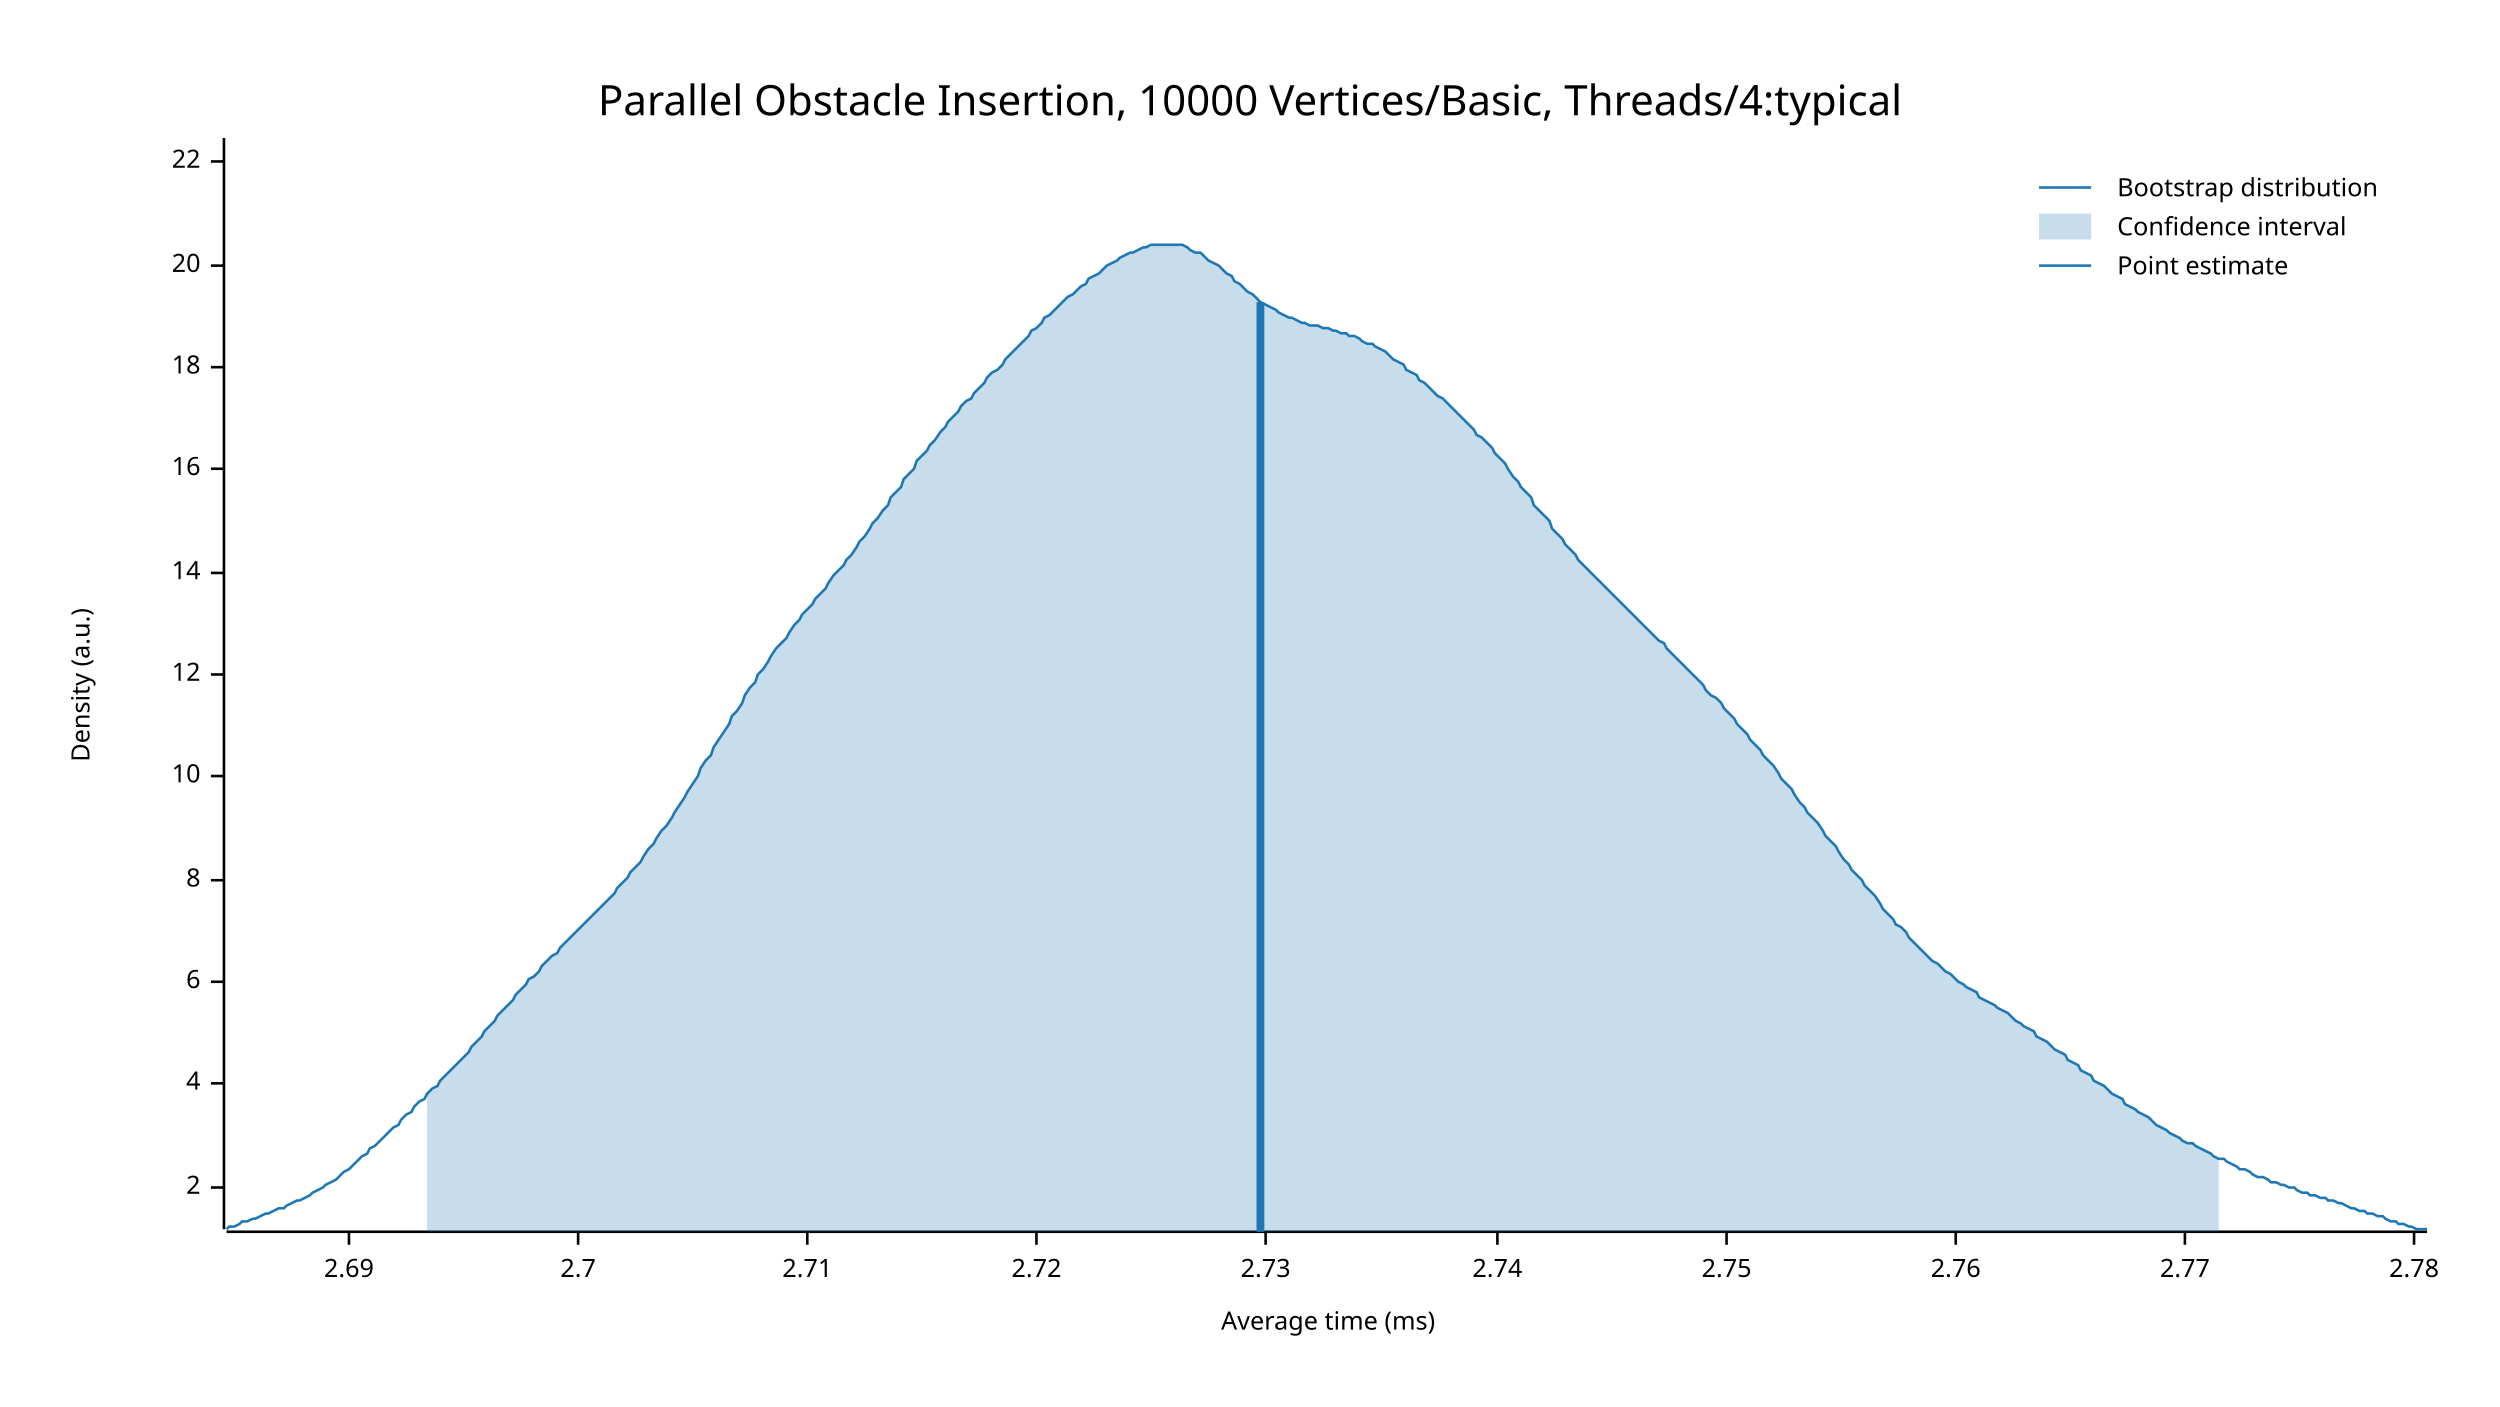
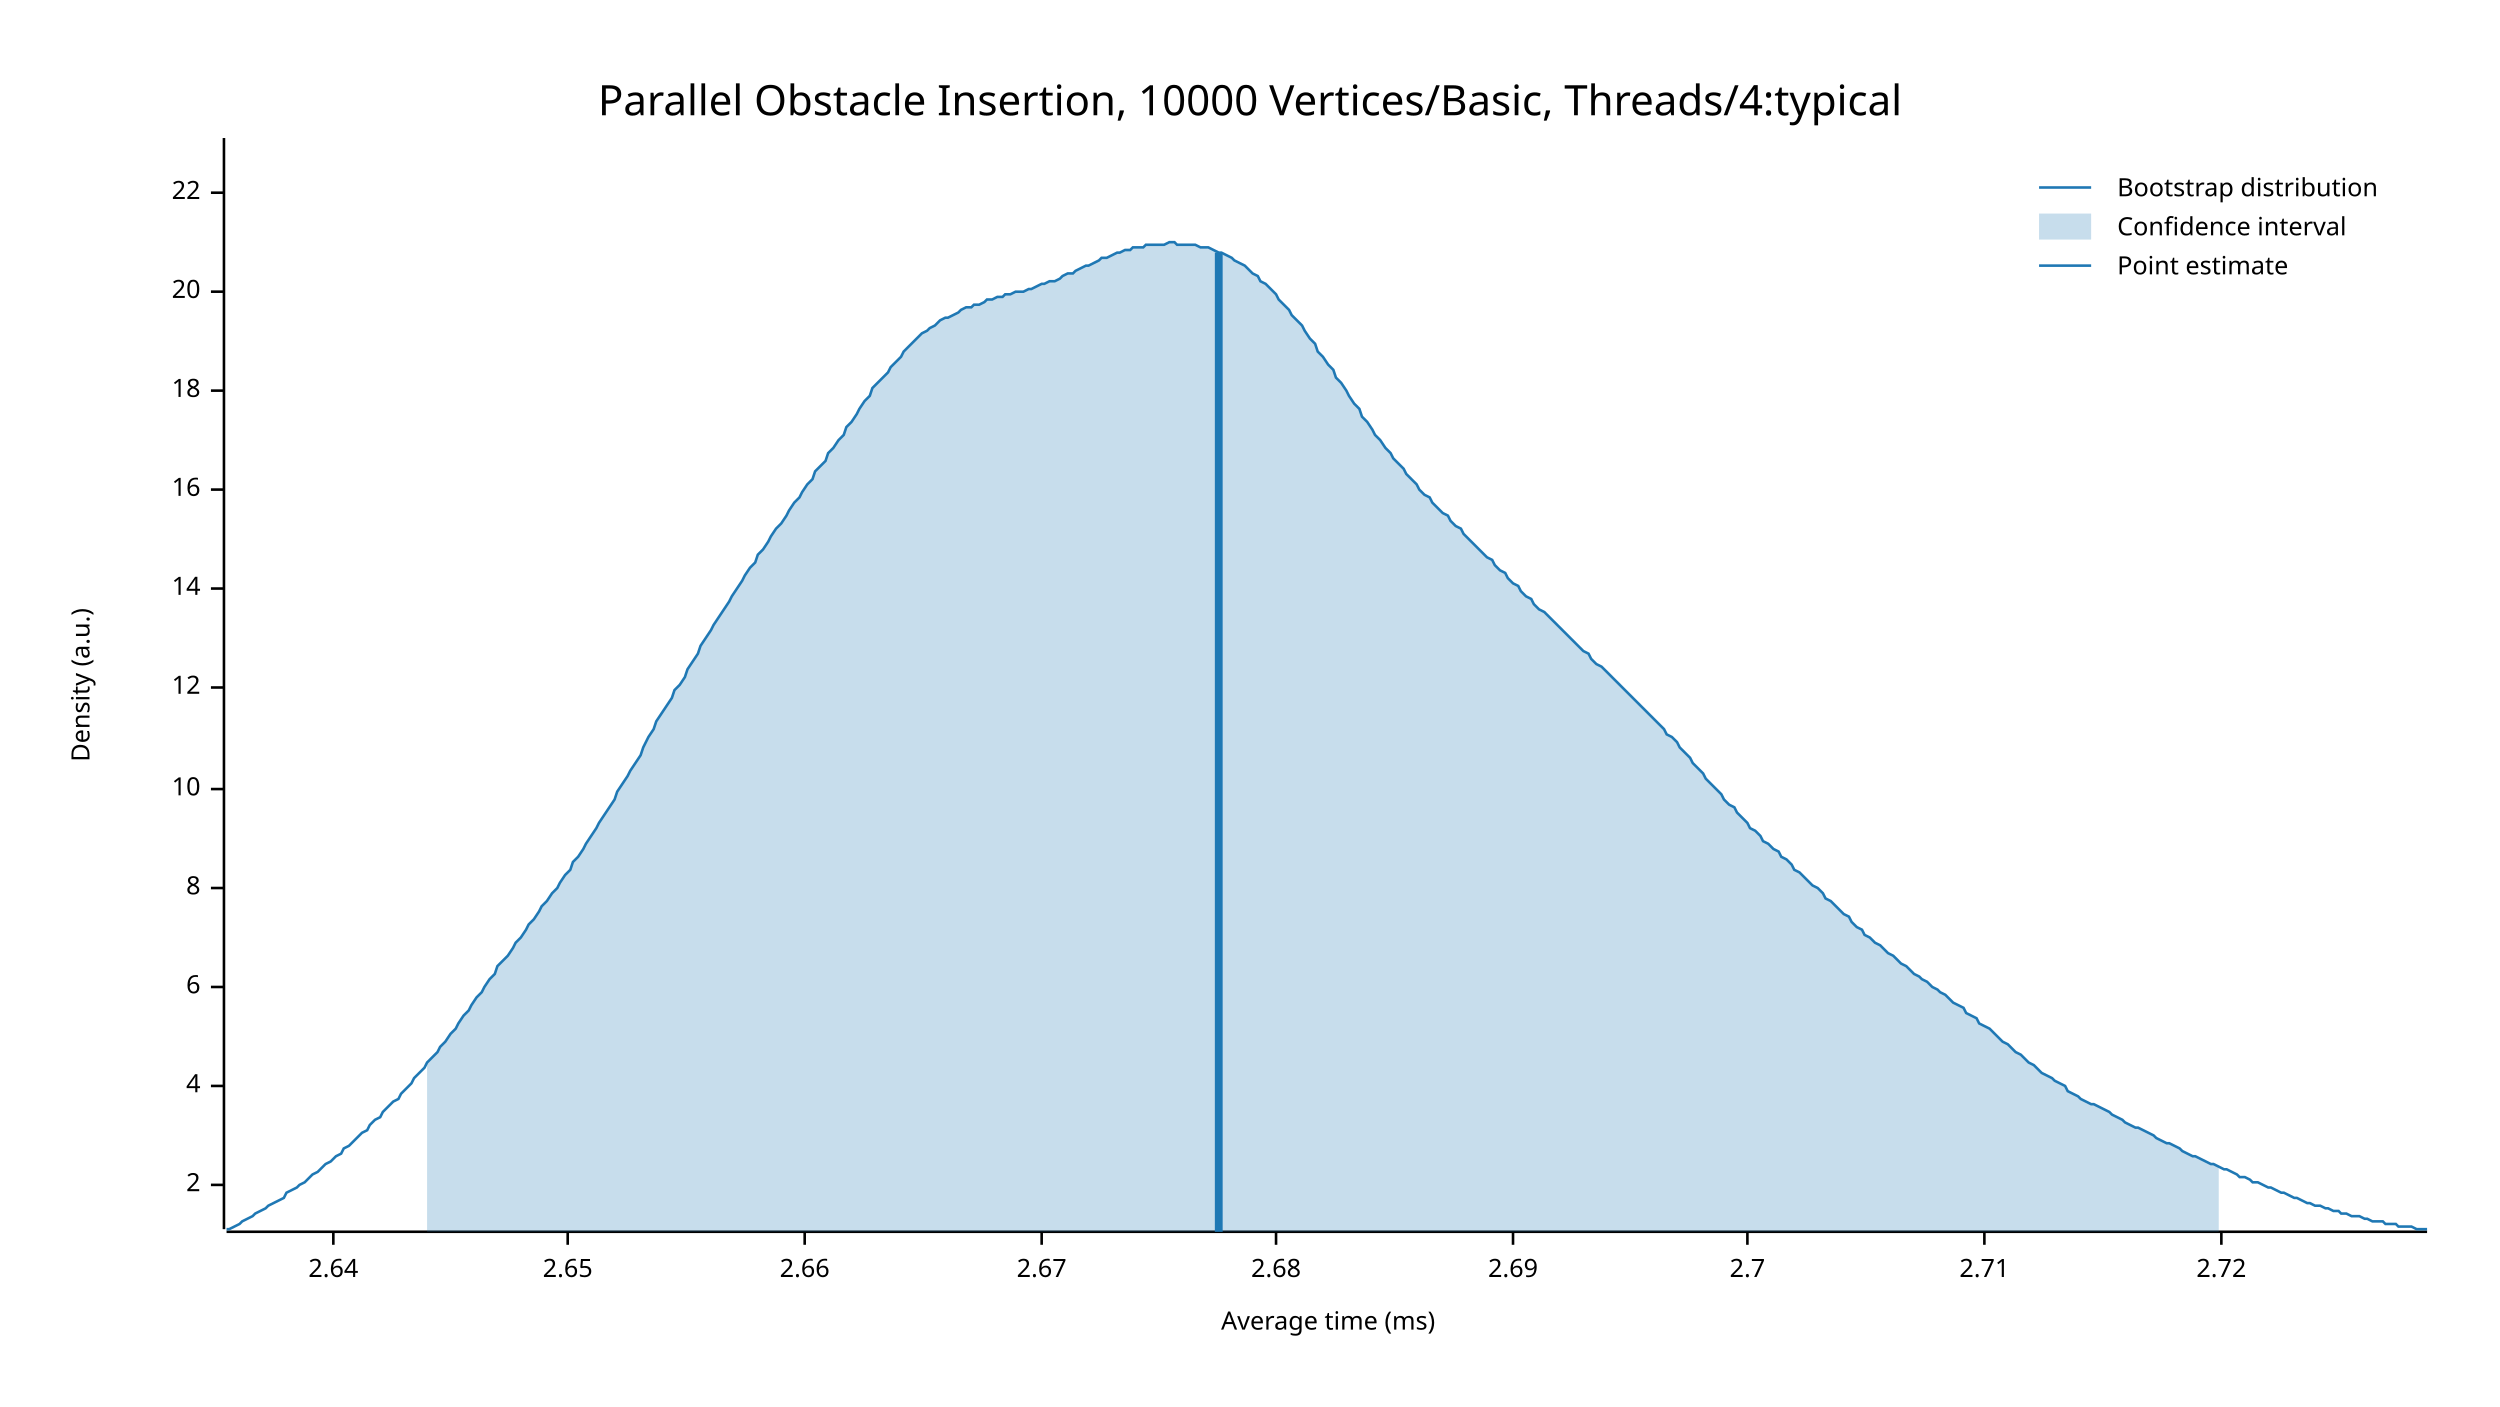
<svg xmlns="http://www.w3.org/2000/svg" width="960" height="540" viewBox="0 0 960 540">
  <text x="480" y="32" dy="0.76em" text-anchor="middle" font-family="sans-serif" font-size="16.129" opacity="1" fill="#000000">
Parallel Obstacle Insertion, 10000 Vertices/Basic, Threads/4:typical
</text>
  <text x="27" y="263" dy="0.76em" text-anchor="middle" font-family="sans-serif" font-size="9.677" opacity="1" fill="#000000" transform="rotate(270, 27, 263)">
Density (a.u.)
</text>
  <text x="510" y="513" dy="-0.5ex" text-anchor="middle" font-family="sans-serif" font-size="9.677" opacity="1" fill="#000000">
Average time (ms)
</text>
  <polyline fill="none" opacity="1" stroke="#000000" stroke-width="1" points="86,53 86,472 " />
-   <text x="77" y="456" dy="0.5ex" text-anchor="end" font-family="sans-serif" font-size="9.677" opacity="1" fill="#000000">
+   <text x="77" y="455" dy="0.5ex" text-anchor="end" font-family="sans-serif" font-size="9.677" opacity="1" fill="#000000">
2
</text>
-   <polyline fill="none" opacity="1" stroke="#000000" stroke-width="1" points="81,456 86,456 " />
-   <text x="77" y="416" dy="0.5ex" text-anchor="end" font-family="sans-serif" font-size="9.677" opacity="1" fill="#000000">
+   <polyline fill="none" opacity="1" stroke="#000000" stroke-width="1" points="81,455 86,455 " />
+   <text x="77" y="417" dy="0.5ex" text-anchor="end" font-family="sans-serif" font-size="9.677" opacity="1" fill="#000000">
4
</text>
-   <polyline fill="none" opacity="1" stroke="#000000" stroke-width="1" points="81,416 86,416 " />
-   <text x="77" y="377" dy="0.5ex" text-anchor="end" font-family="sans-serif" font-size="9.677" opacity="1" fill="#000000">
+   <polyline fill="none" opacity="1" stroke="#000000" stroke-width="1" points="81,417 86,417 " />
+   <text x="77" y="379" dy="0.5ex" text-anchor="end" font-family="sans-serif" font-size="9.677" opacity="1" fill="#000000">
6
</text>
-   <polyline fill="none" opacity="1" stroke="#000000" stroke-width="1" points="81,377 86,377 " />
-   <text x="77" y="338" dy="0.5ex" text-anchor="end" font-family="sans-serif" font-size="9.677" opacity="1" fill="#000000">
+   <polyline fill="none" opacity="1" stroke="#000000" stroke-width="1" points="81,379 86,379 " />
+   <text x="77" y="341" dy="0.5ex" text-anchor="end" font-family="sans-serif" font-size="9.677" opacity="1" fill="#000000">
8
</text>
-   <polyline fill="none" opacity="1" stroke="#000000" stroke-width="1" points="81,338 86,338 " />
-   <text x="77" y="298" dy="0.5ex" text-anchor="end" font-family="sans-serif" font-size="9.677" opacity="1" fill="#000000">
+   <polyline fill="none" opacity="1" stroke="#000000" stroke-width="1" points="81,341 86,341 " />
+   <text x="77" y="303" dy="0.5ex" text-anchor="end" font-family="sans-serif" font-size="9.677" opacity="1" fill="#000000">
10
</text>
-   <polyline fill="none" opacity="1" stroke="#000000" stroke-width="1" points="81,298 86,298 " />
-   <text x="77" y="259" dy="0.5ex" text-anchor="end" font-family="sans-serif" font-size="9.677" opacity="1" fill="#000000">
+   <polyline fill="none" opacity="1" stroke="#000000" stroke-width="1" points="81,303 86,303 " />
+   <text x="77" y="264" dy="0.5ex" text-anchor="end" font-family="sans-serif" font-size="9.677" opacity="1" fill="#000000">
12
</text>
-   <polyline fill="none" opacity="1" stroke="#000000" stroke-width="1" points="81,259 86,259 " />
-   <text x="77" y="220" dy="0.5ex" text-anchor="end" font-family="sans-serif" font-size="9.677" opacity="1" fill="#000000">
+   <polyline fill="none" opacity="1" stroke="#000000" stroke-width="1" points="81,264 86,264 " />
+   <text x="77" y="226" dy="0.5ex" text-anchor="end" font-family="sans-serif" font-size="9.677" opacity="1" fill="#000000">
14
</text>
-   <polyline fill="none" opacity="1" stroke="#000000" stroke-width="1" points="81,220 86,220 " />
-   <text x="77" y="180" dy="0.5ex" text-anchor="end" font-family="sans-serif" font-size="9.677" opacity="1" fill="#000000">
+   <polyline fill="none" opacity="1" stroke="#000000" stroke-width="1" points="81,226 86,226 " />
+   <text x="77" y="188" dy="0.5ex" text-anchor="end" font-family="sans-serif" font-size="9.677" opacity="1" fill="#000000">
16
</text>
-   <polyline fill="none" opacity="1" stroke="#000000" stroke-width="1" points="81,180 86,180 " />
-   <text x="77" y="141" dy="0.5ex" text-anchor="end" font-family="sans-serif" font-size="9.677" opacity="1" fill="#000000">
+   <polyline fill="none" opacity="1" stroke="#000000" stroke-width="1" points="81,188 86,188 " />
+   <text x="77" y="150" dy="0.5ex" text-anchor="end" font-family="sans-serif" font-size="9.677" opacity="1" fill="#000000">
18
</text>
-   <polyline fill="none" opacity="1" stroke="#000000" stroke-width="1" points="81,141 86,141 " />
-   <text x="77" y="102" dy="0.5ex" text-anchor="end" font-family="sans-serif" font-size="9.677" opacity="1" fill="#000000">
+   <polyline fill="none" opacity="1" stroke="#000000" stroke-width="1" points="81,150 86,150 " />
+   <text x="77" y="112" dy="0.5ex" text-anchor="end" font-family="sans-serif" font-size="9.677" opacity="1" fill="#000000">
20
</text>
-   <polyline fill="none" opacity="1" stroke="#000000" stroke-width="1" points="81,102 86,102 " />
-   <text x="77" y="62" dy="0.5ex" text-anchor="end" font-family="sans-serif" font-size="9.677" opacity="1" fill="#000000">
+   <polyline fill="none" opacity="1" stroke="#000000" stroke-width="1" points="81,112 86,112 " />
+   <text x="77" y="74" dy="0.5ex" text-anchor="end" font-family="sans-serif" font-size="9.677" opacity="1" fill="#000000">
22
</text>
-   <polyline fill="none" opacity="1" stroke="#000000" stroke-width="1" points="81,62 86,62 " />
+   <polyline fill="none" opacity="1" stroke="#000000" stroke-width="1" points="81,74 86,74 " />
  <polyline fill="none" opacity="1" stroke="#000000" stroke-width="1" points="87,473 932,473 " />
-   <text x="134" y="483" dy="0.76em" text-anchor="middle" font-family="sans-serif" font-size="9.677" opacity="1" fill="#000000">
+   <text x="128" y="483" dy="0.76em" text-anchor="middle" font-family="sans-serif" font-size="9.677" opacity="1" fill="#000000">
+ 2.64
+ </text>
+   <polyline fill="none" opacity="1" stroke="#000000" stroke-width="1" points="128,473 128,478 " />
+   <text x="218" y="483" dy="0.76em" text-anchor="middle" font-family="sans-serif" font-size="9.677" opacity="1" fill="#000000">
+ 2.65
+ </text>
+   <polyline fill="none" opacity="1" stroke="#000000" stroke-width="1" points="218,473 218,478 " />
+   <text x="309" y="483" dy="0.76em" text-anchor="middle" font-family="sans-serif" font-size="9.677" opacity="1" fill="#000000">
+ 2.66
+ </text>
+   <polyline fill="none" opacity="1" stroke="#000000" stroke-width="1" points="309,473 309,478 " />
+   <text x="400" y="483" dy="0.76em" text-anchor="middle" font-family="sans-serif" font-size="9.677" opacity="1" fill="#000000">
+ 2.67
+ </text>
+   <polyline fill="none" opacity="1" stroke="#000000" stroke-width="1" points="400,473 400,478 " />
+   <text x="490" y="483" dy="0.76em" text-anchor="middle" font-family="sans-serif" font-size="9.677" opacity="1" fill="#000000">
+ 2.68
+ </text>
+   <polyline fill="none" opacity="1" stroke="#000000" stroke-width="1" points="490,473 490,478 " />
+   <text x="581" y="483" dy="0.76em" text-anchor="middle" font-family="sans-serif" font-size="9.677" opacity="1" fill="#000000">
2.69
</text>
-   <polyline fill="none" opacity="1" stroke="#000000" stroke-width="1" points="134,473 134,478 " />
-   <text x="222" y="483" dy="0.76em" text-anchor="middle" font-family="sans-serif" font-size="9.677" opacity="1" fill="#000000">
+   <polyline fill="none" opacity="1" stroke="#000000" stroke-width="1" points="581,473 581,478 " />
+   <text x="671" y="483" dy="0.76em" text-anchor="middle" font-family="sans-serif" font-size="9.677" opacity="1" fill="#000000">
2.7
</text>
-   <polyline fill="none" opacity="1" stroke="#000000" stroke-width="1" points="222,473 222,478 " />
-   <text x="310" y="483" dy="0.76em" text-anchor="middle" font-family="sans-serif" font-size="9.677" opacity="1" fill="#000000">
+   <polyline fill="none" opacity="1" stroke="#000000" stroke-width="1" points="671,473 671,478 " />
+   <text x="762" y="483" dy="0.76em" text-anchor="middle" font-family="sans-serif" font-size="9.677" opacity="1" fill="#000000">
2.71
</text>
-   <polyline fill="none" opacity="1" stroke="#000000" stroke-width="1" points="310,473 310,478 " />
-   <text x="398" y="483" dy="0.76em" text-anchor="middle" font-family="sans-serif" font-size="9.677" opacity="1" fill="#000000">
+   <polyline fill="none" opacity="1" stroke="#000000" stroke-width="1" points="762,473 762,478 " />
+   <text x="853" y="483" dy="0.76em" text-anchor="middle" font-family="sans-serif" font-size="9.677" opacity="1" fill="#000000">
2.72
</text>
-   <polyline fill="none" opacity="1" stroke="#000000" stroke-width="1" points="398,473 398,478 " />
-   <text x="486" y="483" dy="0.76em" text-anchor="middle" font-family="sans-serif" font-size="9.677" opacity="1" fill="#000000">
- 2.73
- </text>
-   <polyline fill="none" opacity="1" stroke="#000000" stroke-width="1" points="486,473 486,478 " />
-   <text x="575" y="483" dy="0.76em" text-anchor="middle" font-family="sans-serif" font-size="9.677" opacity="1" fill="#000000">
- 2.74
- </text>
-   <polyline fill="none" opacity="1" stroke="#000000" stroke-width="1" points="575,473 575,478 " />
-   <text x="663" y="483" dy="0.76em" text-anchor="middle" font-family="sans-serif" font-size="9.677" opacity="1" fill="#000000">
- 2.75
- </text>
-   <polyline fill="none" opacity="1" stroke="#000000" stroke-width="1" points="663,473 663,478 " />
-   <text x="751" y="483" dy="0.76em" text-anchor="middle" font-family="sans-serif" font-size="9.677" opacity="1" fill="#000000">
- 2.76
- </text>
-   <polyline fill="none" opacity="1" stroke="#000000" stroke-width="1" points="751,473 751,478 " />
-   <text x="839" y="483" dy="0.76em" text-anchor="middle" font-family="sans-serif" font-size="9.677" opacity="1" fill="#000000">
- 2.77
- </text>
-   <polyline fill="none" opacity="1" stroke="#000000" stroke-width="1" points="839,473 839,478 " />
-   <text x="927" y="483" dy="0.76em" text-anchor="middle" font-family="sans-serif" font-size="9.677" opacity="1" fill="#000000">
- 2.78
- </text>
-   <polyline fill="none" opacity="1" stroke="#000000" stroke-width="1" points="927,473 927,478 " />
-   <polyline fill="none" opacity="1" stroke="#1F78B4" stroke-width="1" points="87,472 88,471 90,471 92,470 93,469 95,469 97,468 98,468 100,467 102,466 103,466 105,465 107,464 109,464 110,463 112,462 114,461 115,461 117,460 119,459 120,458 122,457 124,456 125,455 127,454 129,453 131,451 132,450 134,449 136,447 137,446 139,444 141,443 142,441 144,440 146,438 147,437 149,435 151,433 153,432 154,430 156,428 158,427 159,425 161,423 163,422 164,420 166,418 168,417 169,415 171,413 173,411 175,409 176,408 178,406 180,404 181,402 183,400 185,398 186,396 188,394 190,392 191,390 193,388 195,386 197,384 198,382 200,380 202,378 203,376 205,375 207,373 208,371 210,369 212,367 214,366 215,364 217,362 219,360 220,359 222,357 224,355 225,354 227,352 229,350 230,349 232,347 234,345 236,343 237,341 239,339 241,337 242,335 244,333 246,331 247,329 249,326 251,324 252,322 254,319 256,317 258,314 259,312 261,309 263,306 264,304 266,301 268,298 269,295 271,292 273,290 274,287 276,284 278,281 280,278 281,275 283,273 285,270 286,267 288,264 290,262 291,259 293,257 295,254 296,252 298,249 300,247 302,245 303,243 305,240 307,238 308,236 310,234 312,232 313,230 315,228 317,226 318,224 320,221 322,219 324,217 325,215 327,213 329,210 330,208 332,206 334,203 335,201 337,199 339,196 341,194 342,191 344,189 346,187 347,184 349,182 351,180 352,177 354,175 356,173 357,171 359,169 361,166 363,164 364,162 366,160 368,158 369,156 371,154 373,153 374,151 376,149 378,147 379,145 381,143 383,142 385,140 386,138 388,136 390,134 391,133 393,131 395,129 396,127 398,126 400,124 401,122 403,121 405,119 407,117 408,116 410,114 412,113 413,112 415,110 417,109 418,107 420,106 422,105 423,104 425,102 427,101 429,100 430,99 432,98 434,97 435,97 437,96 439,95 440,95 442,94 444,94 445,94 447,94 449,94 451,94 452,94 454,94 456,95 457,96 459,97 461,97 462,98 464,100 466,101 468,102 469,103 471,105 473,106 474,108 476,109 478,111 479,112 481,113 483,115 484,116 486,117 488,118 490,119 491,120 493,121 495,122 496,122 498,123 500,124 501,124 503,125 505,125 506,125 508,126 510,126 512,127 513,127 515,128 517,128 518,129 520,129 522,130 523,131 525,132 527,132 528,133 530,134 532,135 534,137 535,138 537,139 539,140 540,142 542,143 544,144 545,146 547,147 549,149 550,150 552,152 554,153 556,155 557,156 559,158 561,160 562,161 564,163 566,165 567,167 569,168 571,170 573,172 574,174 576,176 578,178 579,180 581,183 583,185 584,187 586,189 588,191 589,194 591,196 593,198 595,200 596,203 598,205 600,207 601,209 603,211 605,213 606,215 608,217 610,219 611,220 613,222 615,224 617,226 618,227 620,229 622,231 623,232 625,234 627,236 628,237 630,239 632,241 633,242 635,244 637,246 639,247 640,249 642,251 644,253 645,254 647,256 649,258 650,259 652,261 654,263 655,265 657,267 659,268 661,270 662,272 664,274 666,276 667,278 669,280 671,282 672,284 674,286 676,288 677,290 679,292 681,294 683,297 684,299 686,301 688,303 689,305 691,308 693,310 694,312 696,314 698,316 700,319 701,321 703,323 705,325 706,327 708,330 710,332 711,334 713,336 715,338 716,340 718,342 720,344 722,347 723,349 725,351 727,353 728,355 730,356 732,358 733,360 735,362 737,364 738,365 740,367 742,369 744,370 745,371 747,373 749,374 750,375 752,377 754,378 755,379 757,380 759,381 760,383 762,384 764,385 766,386 767,387 769,388 771,389 772,390 774,392 776,393 777,394 779,395 781,396 782,398 784,399 786,400 788,402 789,403 791,404 793,405 794,407 796,408 798,409 799,411 801,412 803,413 804,415 806,416 808,417 810,419 811,420 813,421 815,422 816,424 818,425 820,426 821,427 823,428 825,429 827,431 828,432 830,433 832,434 833,435 835,436 837,437 838,438 840,439 842,439 843,440 845,441 847,442 849,443 850,444 852,445 854,445 855,446 857,447 859,448 860,449 862,449 864,450 865,451 867,452 869,452 871,453 872,454 874,454 876,455 877,455 879,456 881,456 882,457 884,458 886,458 887,459 889,459 891,460 893,460 894,461 896,461 898,462 899,462 901,463 903,464 904,464 906,465 908,465 909,466 911,466 913,467 915,467 916,468 918,469 920,469 921,470 923,470 925,471 926,471 928,472 930,472 932,472 " />
-   <polygon opacity="0.25" fill="#1F78B4" points="164,420 166,418 168,417 169,415 171,413 173,411 175,409 176,408 178,406 180,404 181,402 183,400 185,398 186,396 188,394 190,392 191,390 193,388 195,386 197,384 198,382 200,380 202,378 203,376 205,375 207,373 208,371 210,369 212,367 214,366 215,364 217,362 219,360 220,359 222,357 224,355 225,354 227,352 229,350 230,349 232,347 234,345 236,343 237,341 239,339 241,337 242,335 244,333 246,331 247,329 249,326 251,324 252,322 254,319 256,317 258,314 259,312 261,309 263,306 264,304 266,301 268,298 269,295 271,292 273,290 274,287 276,284 278,281 280,278 281,275 283,273 285,270 286,267 288,264 290,262 291,259 293,257 295,254 296,252 298,249 300,247 302,245 303,243 305,240 307,238 308,236 310,234 312,232 313,230 315,228 317,226 318,224 320,221 322,219 324,217 325,215 327,213 329,210 330,208 332,206 334,203 335,201 337,199 339,196 341,194 342,191 344,189 346,187 347,184 349,182 351,180 352,177 354,175 356,173 357,171 359,169 361,166 363,164 364,162 366,160 368,158 369,156 371,154 373,153 374,151 376,149 378,147 379,145 381,143 383,142 385,140 386,138 388,136 390,134 391,133 393,131 395,129 396,127 398,126 400,124 401,122 403,121 405,119 407,117 408,116 410,114 412,113 413,112 415,110 417,109 418,107 420,106 422,105 423,104 425,102 427,101 429,100 430,99 432,98 434,97 435,97 437,96 439,95 440,95 442,94 444,94 445,94 447,94 449,94 451,94 452,94 454,94 456,95 457,96 459,97 461,97 462,98 464,100 466,101 468,102 469,103 471,105 473,106 474,108 476,109 478,111 479,112 481,113 483,115 484,116 486,117 488,118 490,119 491,120 493,121 495,122 496,122 498,123 500,124 501,124 503,125 505,125 506,125 508,126 510,126 512,127 513,127 515,128 517,128 518,129 520,129 522,130 523,131 525,132 527,132 528,133 530,134 532,135 534,137 535,138 537,139 539,140 540,142 542,143 544,144 545,146 547,147 549,149 550,150 552,152 554,153 556,155 557,156 559,158 561,160 562,161 564,163 566,165 567,167 569,168 571,170 573,172 574,174 576,176 578,178 579,180 581,183 583,185 584,187 586,189 588,191 589,194 591,196 593,198 595,200 596,203 598,205 600,207 601,209 603,211 605,213 606,215 608,217 610,219 611,220 613,222 615,224 617,226 618,227 620,229 622,231 623,232 625,234 627,236 628,237 630,239 632,241 633,242 635,244 637,246 639,247 640,249 642,251 644,253 645,254 647,256 649,258 650,259 652,261 654,263 655,265 657,267 659,268 661,270 662,272 664,274 666,276 667,278 669,280 671,282 672,284 674,286 676,288 677,290 679,292 681,294 683,297 684,299 686,301 688,303 689,305 691,308 693,310 694,312 696,314 698,316 700,319 701,321 703,323 705,325 706,327 708,330 710,332 711,334 713,336 715,338 716,340 718,342 720,344 722,347 723,349 725,351 727,353 728,355 730,356 732,358 733,360 735,362 737,364 738,365 740,367 742,369 744,370 745,371 747,373 749,374 750,375 752,377 754,378 755,379 757,380 759,381 760,383 762,384 764,385 766,386 767,387 769,388 771,389 772,390 774,392 776,393 777,394 779,395 781,396 782,398 784,399 786,400 788,402 789,403 791,404 793,405 794,407 796,408 798,409 799,411 801,412 803,413 804,415 806,416 808,417 810,419 811,420 813,421 815,422 816,424 818,425 820,426 821,427 823,428 825,429 827,431 828,432 830,433 832,434 833,435 835,436 837,437 838,438 840,439 842,439 843,440 845,441 847,442 849,443 850,444 852,445 852,473 164,473 " />
-   <polyline fill="none" opacity="1" stroke="#1F78B4" stroke-width="3" points="484,473 484,116 " />
+   <polyline fill="none" opacity="1" stroke="#000000" stroke-width="1" points="853,473 853,478 " />
+   <polyline fill="none" opacity="1" stroke="#1F78B4" stroke-width="1" points="87,472 88,472 90,471 92,470 93,469 95,468 97,467 98,466 100,465 102,464 103,463 105,462 107,461 109,460 110,458 112,457 114,456 115,455 117,454 119,452 120,451 122,450 124,448 125,447 127,446 129,444 131,443 132,441 134,440 136,438 137,437 139,435 141,434 142,432 144,430 146,429 147,427 149,425 151,423 153,422 154,420 156,418 158,416 159,414 161,412 163,410 164,408 166,406 168,404 169,402 171,400 173,397 175,395 176,393 178,390 180,388 181,386 183,383 185,381 186,379 188,376 190,374 191,371 193,369 195,367 197,364 198,362 200,360 202,357 203,355 205,353 207,350 208,348 210,346 212,343 214,341 215,339 217,336 219,334 220,331 222,329 224,326 225,324 227,321 229,318 230,316 232,313 234,310 236,307 237,304 239,301 241,298 242,296 244,293 246,290 247,287 249,283 251,280 252,277 254,274 256,271 258,268 259,265 261,263 263,260 264,257 266,254 268,251 269,248 271,245 273,242 274,240 276,237 278,234 280,231 281,229 283,226 285,223 286,221 288,218 290,216 291,213 293,211 295,208 296,206 298,203 300,201 302,198 303,196 305,193 307,191 308,189 310,186 312,184 313,181 315,179 317,177 318,174 320,172 322,169 324,167 325,164 327,162 329,159 330,157 332,154 334,152 335,149 337,147 339,145 341,143 342,141 344,139 346,137 347,135 349,133 351,131 352,130 354,128 356,127 357,126 359,125 361,123 363,122 364,122 366,121 368,120 369,119 371,118 373,118 374,117 376,117 378,116 379,115 381,115 383,114 385,114 386,113 388,113 390,112 391,112 393,112 395,111 396,111 398,110 400,109 401,109 403,108 405,108 407,107 408,106 410,105 412,105 413,104 415,103 417,102 418,102 420,101 422,100 423,99 425,99 427,98 429,97 430,97 432,96 434,96 435,95 437,95 439,95 440,94 442,94 444,94 445,94 447,94 449,93 451,93 452,94 454,94 456,94 457,94 459,94 461,95 462,95 464,95 466,96 468,97 469,97 471,98 473,99 474,100 476,101 478,102 479,103 481,105 483,106 484,108 486,109 488,111 490,113 491,115 493,117 495,119 496,121 498,123 500,125 501,127 503,130 505,132 506,135 508,137 510,140 512,142 513,145 515,147 517,150 518,152 520,155 522,157 523,160 525,162 527,165 528,167 530,169 532,172 534,174 535,176 537,178 539,180 540,182 542,184 544,186 545,188 547,190 549,191 550,193 552,195 554,197 556,198 557,200 559,202 561,203 562,205 564,207 566,209 567,210 569,212 571,214 573,215 574,217 576,219 578,220 579,222 581,224 583,225 584,227 586,229 588,230 589,232 591,234 593,235 595,237 596,238 598,240 600,242 601,243 603,245 605,247 606,248 608,250 610,251 611,253 613,255 615,256 617,258 618,259 620,261 622,263 623,264 625,266 627,268 628,269 630,271 632,273 633,274 635,276 637,278 639,280 640,282 642,283 644,285 645,287 647,289 649,291 650,293 652,295 654,297 655,299 657,301 659,303 661,305 662,307 664,309 666,310 667,312 669,314 671,316 672,318 674,319 676,321 677,323 679,324 681,326 683,327 684,329 686,330 688,332 689,334 691,335 693,337 694,338 696,340 698,341 700,343 701,345 703,346 705,348 706,349 708,351 710,352 711,354 713,356 715,357 716,359 718,360 720,362 722,363 723,364 725,366 727,367 728,368 730,370 732,371 733,372 735,374 737,375 738,376 740,377 742,379 744,380 745,381 747,382 749,384 750,385 752,386 754,387 755,389 757,390 759,391 760,393 762,394 764,395 766,397 767,398 769,400 771,401 772,402 774,404 776,405 777,406 779,408 781,409 782,410 784,412 786,413 788,414 789,415 791,416 793,417 794,419 796,420 798,421 799,422 801,423 803,424 804,424 806,425 808,426 810,427 811,428 813,429 815,430 816,431 818,432 820,433 821,433 823,434 825,435 827,436 828,437 830,438 832,439 833,439 835,440 837,441 838,442 840,443 842,444 843,444 845,445 847,446 849,447 850,447 852,448 854,449 855,449 857,450 859,451 860,452 862,452 864,453 865,454 867,454 869,455 871,456 872,456 874,457 876,458 877,458 879,459 881,460 882,460 884,461 886,462 887,462 889,463 891,463 893,464 894,464 896,465 898,465 899,466 901,466 903,467 904,467 906,467 908,468 909,468 911,469 913,469 915,469 916,470 918,470 920,470 921,471 923,471 925,471 926,471 928,472 930,472 932,472 " />
+   <polygon opacity="0.25" fill="#1F78B4" points="164,408 166,406 168,404 169,402 171,400 173,397 175,395 176,393 178,390 180,388 181,386 183,383 185,381 186,379 188,376 190,374 191,371 193,369 195,367 197,364 198,362 200,360 202,357 203,355 205,353 207,350 208,348 210,346 212,343 214,341 215,339 217,336 219,334 220,331 222,329 224,326 225,324 227,321 229,318 230,316 232,313 234,310 236,307 237,304 239,301 241,298 242,296 244,293 246,290 247,287 249,283 251,280 252,277 254,274 256,271 258,268 259,265 261,263 263,260 264,257 266,254 268,251 269,248 271,245 273,242 274,240 276,237 278,234 280,231 281,229 283,226 285,223 286,221 288,218 290,216 291,213 293,211 295,208 296,206 298,203 300,201 302,198 303,196 305,193 307,191 308,189 310,186 312,184 313,181 315,179 317,177 318,174 320,172 322,169 324,167 325,164 327,162 329,159 330,157 332,154 334,152 335,149 337,147 339,145 341,143 342,141 344,139 346,137 347,135 349,133 351,131 352,130 354,128 356,127 357,126 359,125 361,123 363,122 364,122 366,121 368,120 369,119 371,118 373,118 374,117 376,117 378,116 379,115 381,115 383,114 385,114 386,113 388,113 390,112 391,112 393,112 395,111 396,111 398,110 400,109 401,109 403,108 405,108 407,107 408,106 410,105 412,105 413,104 415,103 417,102 418,102 420,101 422,100 423,99 425,99 427,98 429,97 430,97 432,96 434,96 435,95 437,95 439,95 440,94 442,94 444,94 445,94 447,94 449,93 451,93 452,94 454,94 456,94 457,94 459,94 461,95 462,95 464,95 466,96 468,97 469,97 471,98 473,99 474,100 476,101 478,102 479,103 481,105 483,106 484,108 486,109 488,111 490,113 491,115 493,117 495,119 496,121 498,123 500,125 501,127 503,130 505,132 506,135 508,137 510,140 512,142 513,145 515,147 517,150 518,152 520,155 522,157 523,160 525,162 527,165 528,167 530,169 532,172 534,174 535,176 537,178 539,180 540,182 542,184 544,186 545,188 547,190 549,191 550,193 552,195 554,197 556,198 557,200 559,202 561,203 562,205 564,207 566,209 567,210 569,212 571,214 573,215 574,217 576,219 578,220 579,222 581,224 583,225 584,227 586,229 588,230 589,232 591,234 593,235 595,237 596,238 598,240 600,242 601,243 603,245 605,247 606,248 608,250 610,251 611,253 613,255 615,256 617,258 618,259 620,261 622,263 623,264 625,266 627,268 628,269 630,271 632,273 633,274 635,276 637,278 639,280 640,282 642,283 644,285 645,287 647,289 649,291 650,293 652,295 654,297 655,299 657,301 659,303 661,305 662,307 664,309 666,310 667,312 669,314 671,316 672,318 674,319 676,321 677,323 679,324 681,326 683,327 684,329 686,330 688,332 689,334 691,335 693,337 694,338 696,340 698,341 700,343 701,345 703,346 705,348 706,349 708,351 710,352 711,354 713,356 715,357 716,359 718,360 720,362 722,363 723,364 725,366 727,367 728,368 730,370 732,371 733,372 735,374 737,375 738,376 740,377 742,379 744,380 745,381 747,382 749,384 750,385 752,386 754,387 755,389 757,390 759,391 760,393 762,394 764,395 766,397 767,398 769,400 771,401 772,402 774,404 776,405 777,406 779,408 781,409 782,410 784,412 786,413 788,414 789,415 791,416 793,417 794,419 796,420 798,421 799,422 801,423 803,424 804,424 806,425 808,426 810,427 811,428 813,429 815,430 816,431 818,432 820,433 821,433 823,434 825,435 827,436 828,437 830,438 832,439 833,439 835,440 837,441 838,442 840,443 842,444 843,444 845,445 847,446 849,447 850,447 852,448 852,473 164,473 " />
+   <polyline fill="none" opacity="1" stroke="#1F78B4" stroke-width="3" points="468,473 468,97 " />
  <text x="813" y="68" dy="0.76em" text-anchor="start" font-family="sans-serif" font-size="9.677" opacity="1" fill="#000000">
Bootstrap distribution
</text>
  <text x="813" y="83" dy="0.76em" text-anchor="start" font-family="sans-serif" font-size="9.677" opacity="1" fill="#000000">
Confidence interval
</text>
  <text x="813" y="98" dy="0.76em" text-anchor="start" font-family="sans-serif" font-size="9.677" opacity="1" fill="#000000">
Point estimate
</text>
  <polyline fill="none" opacity="1" stroke="#1F78B4" stroke-width="1" points="783,72 803,72 " />
  <rect x="783" y="82" width="20" height="10" opacity="0.25" fill="#1F78B4" stroke="none" />
  <polyline fill="none" opacity="1" stroke="#1F78B4" stroke-width="1" points="783,102 803,102 " />
</svg>
